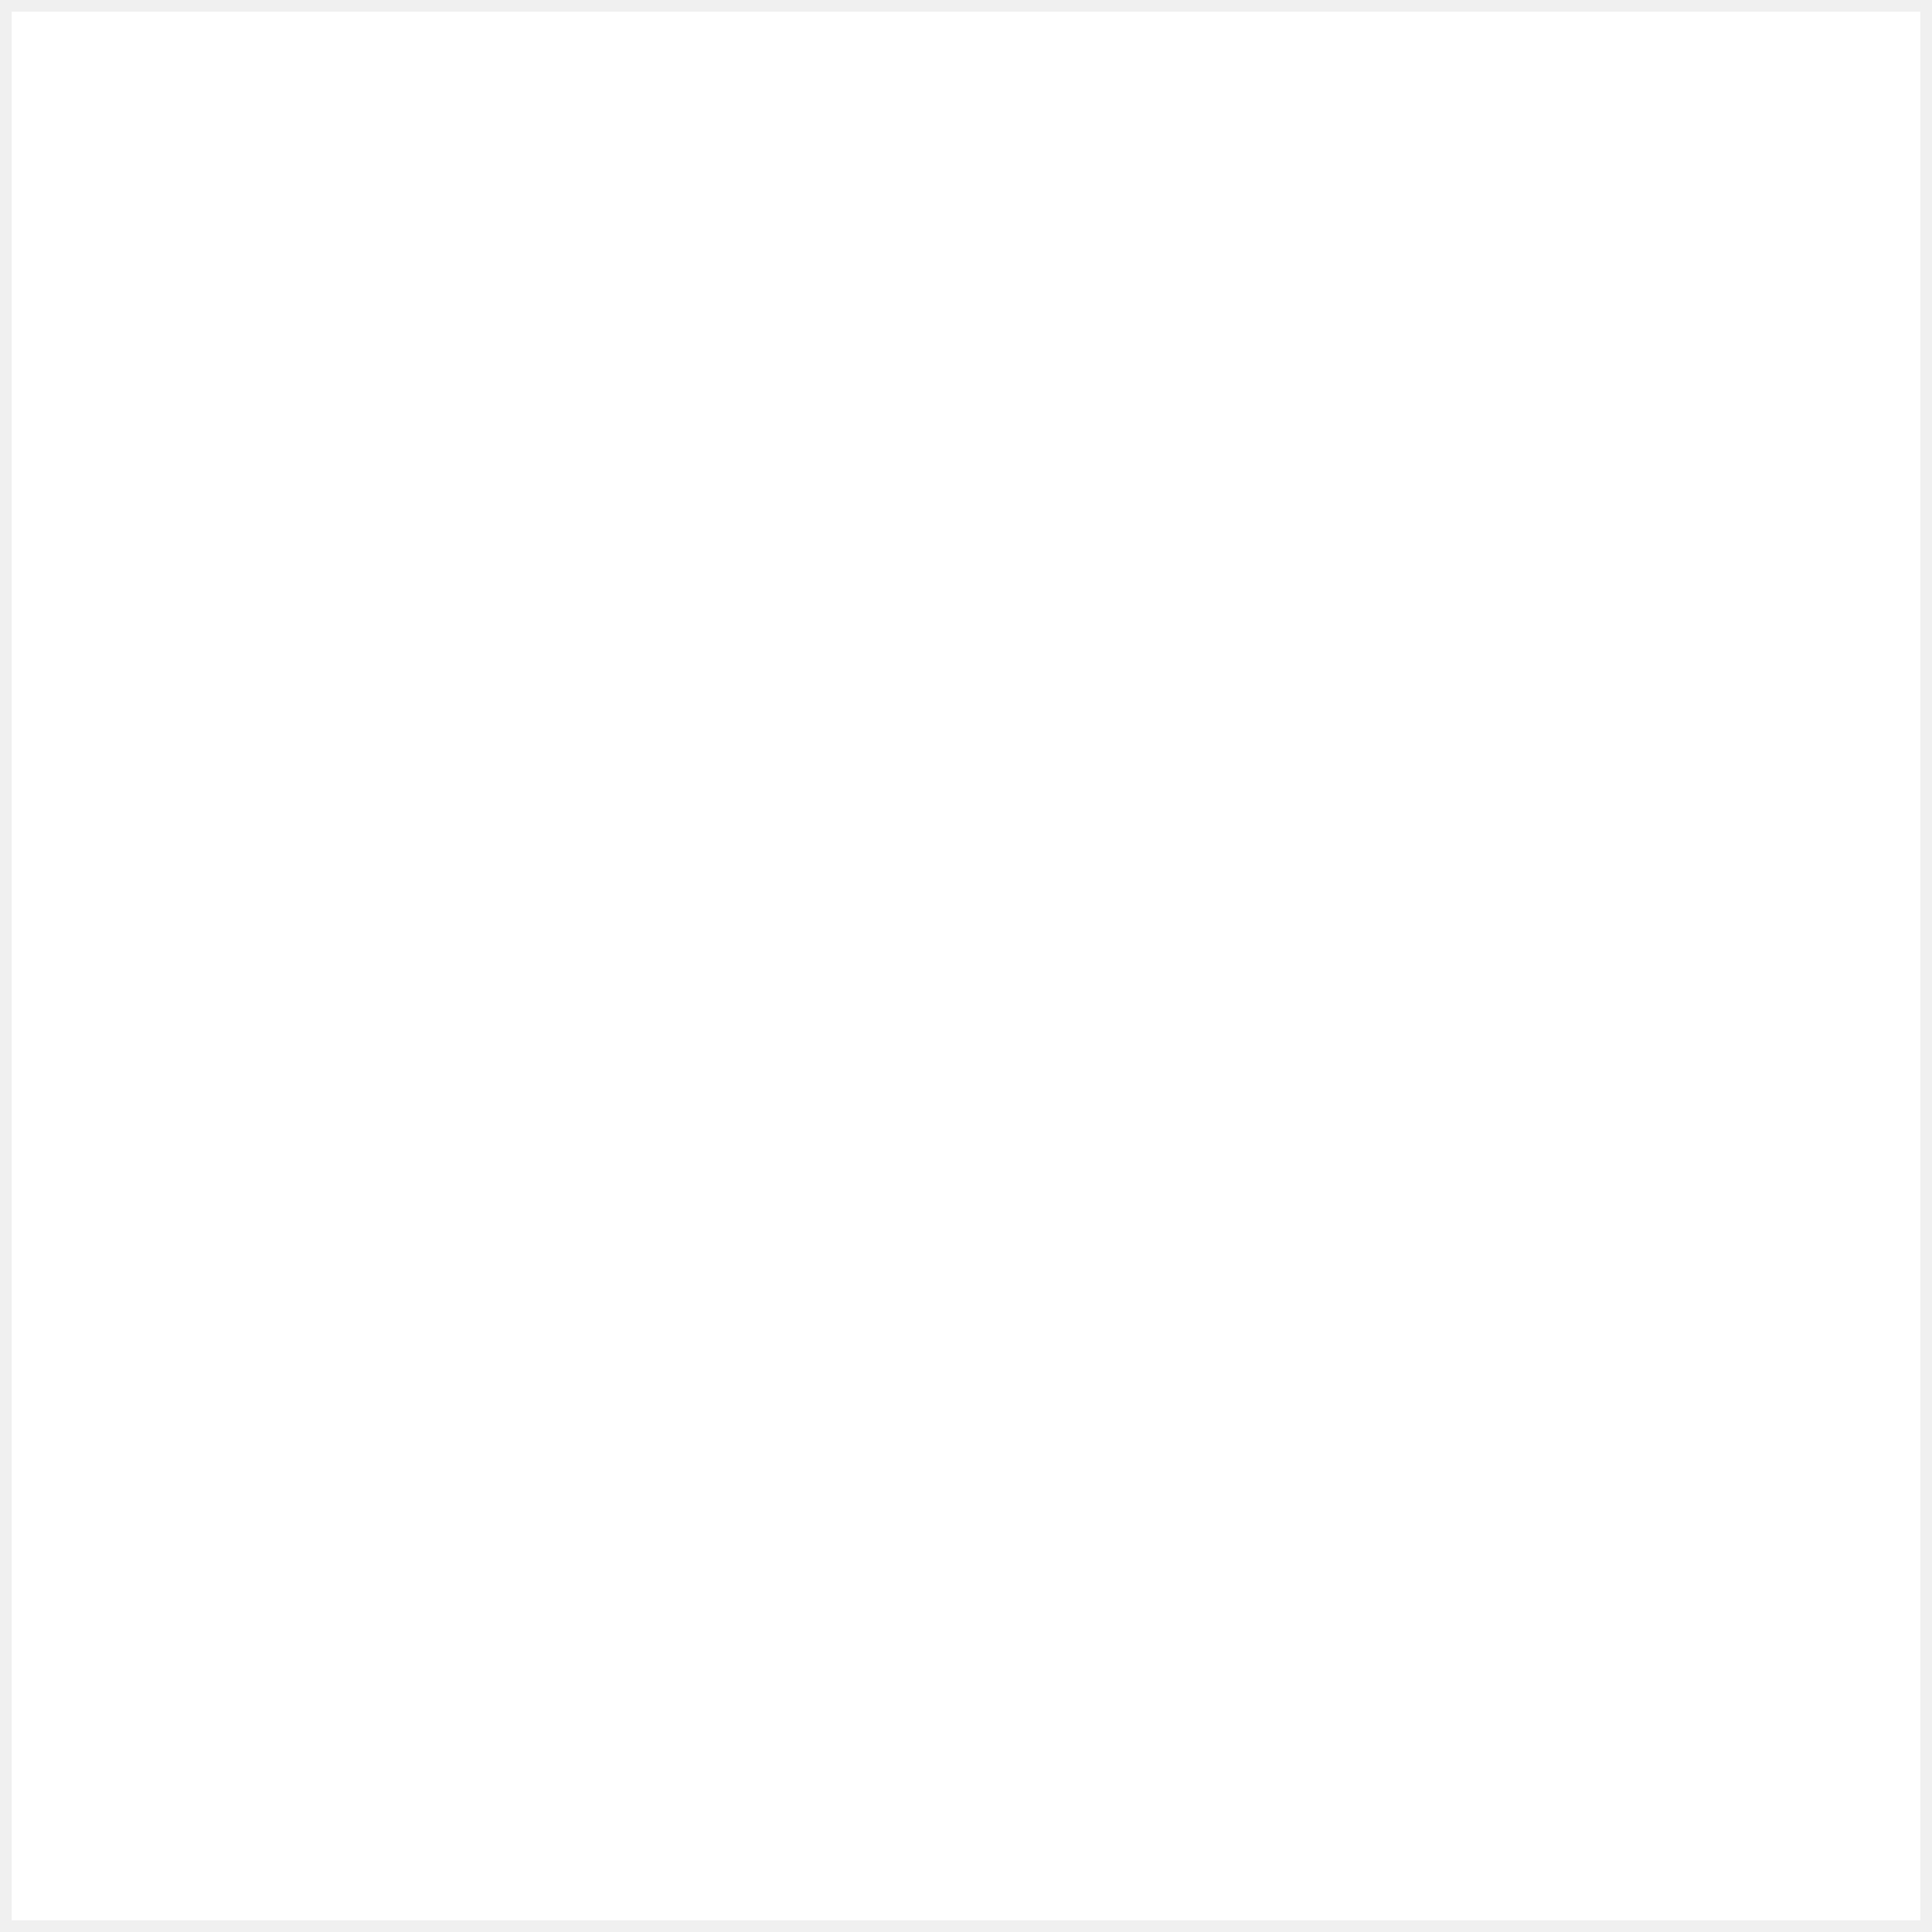
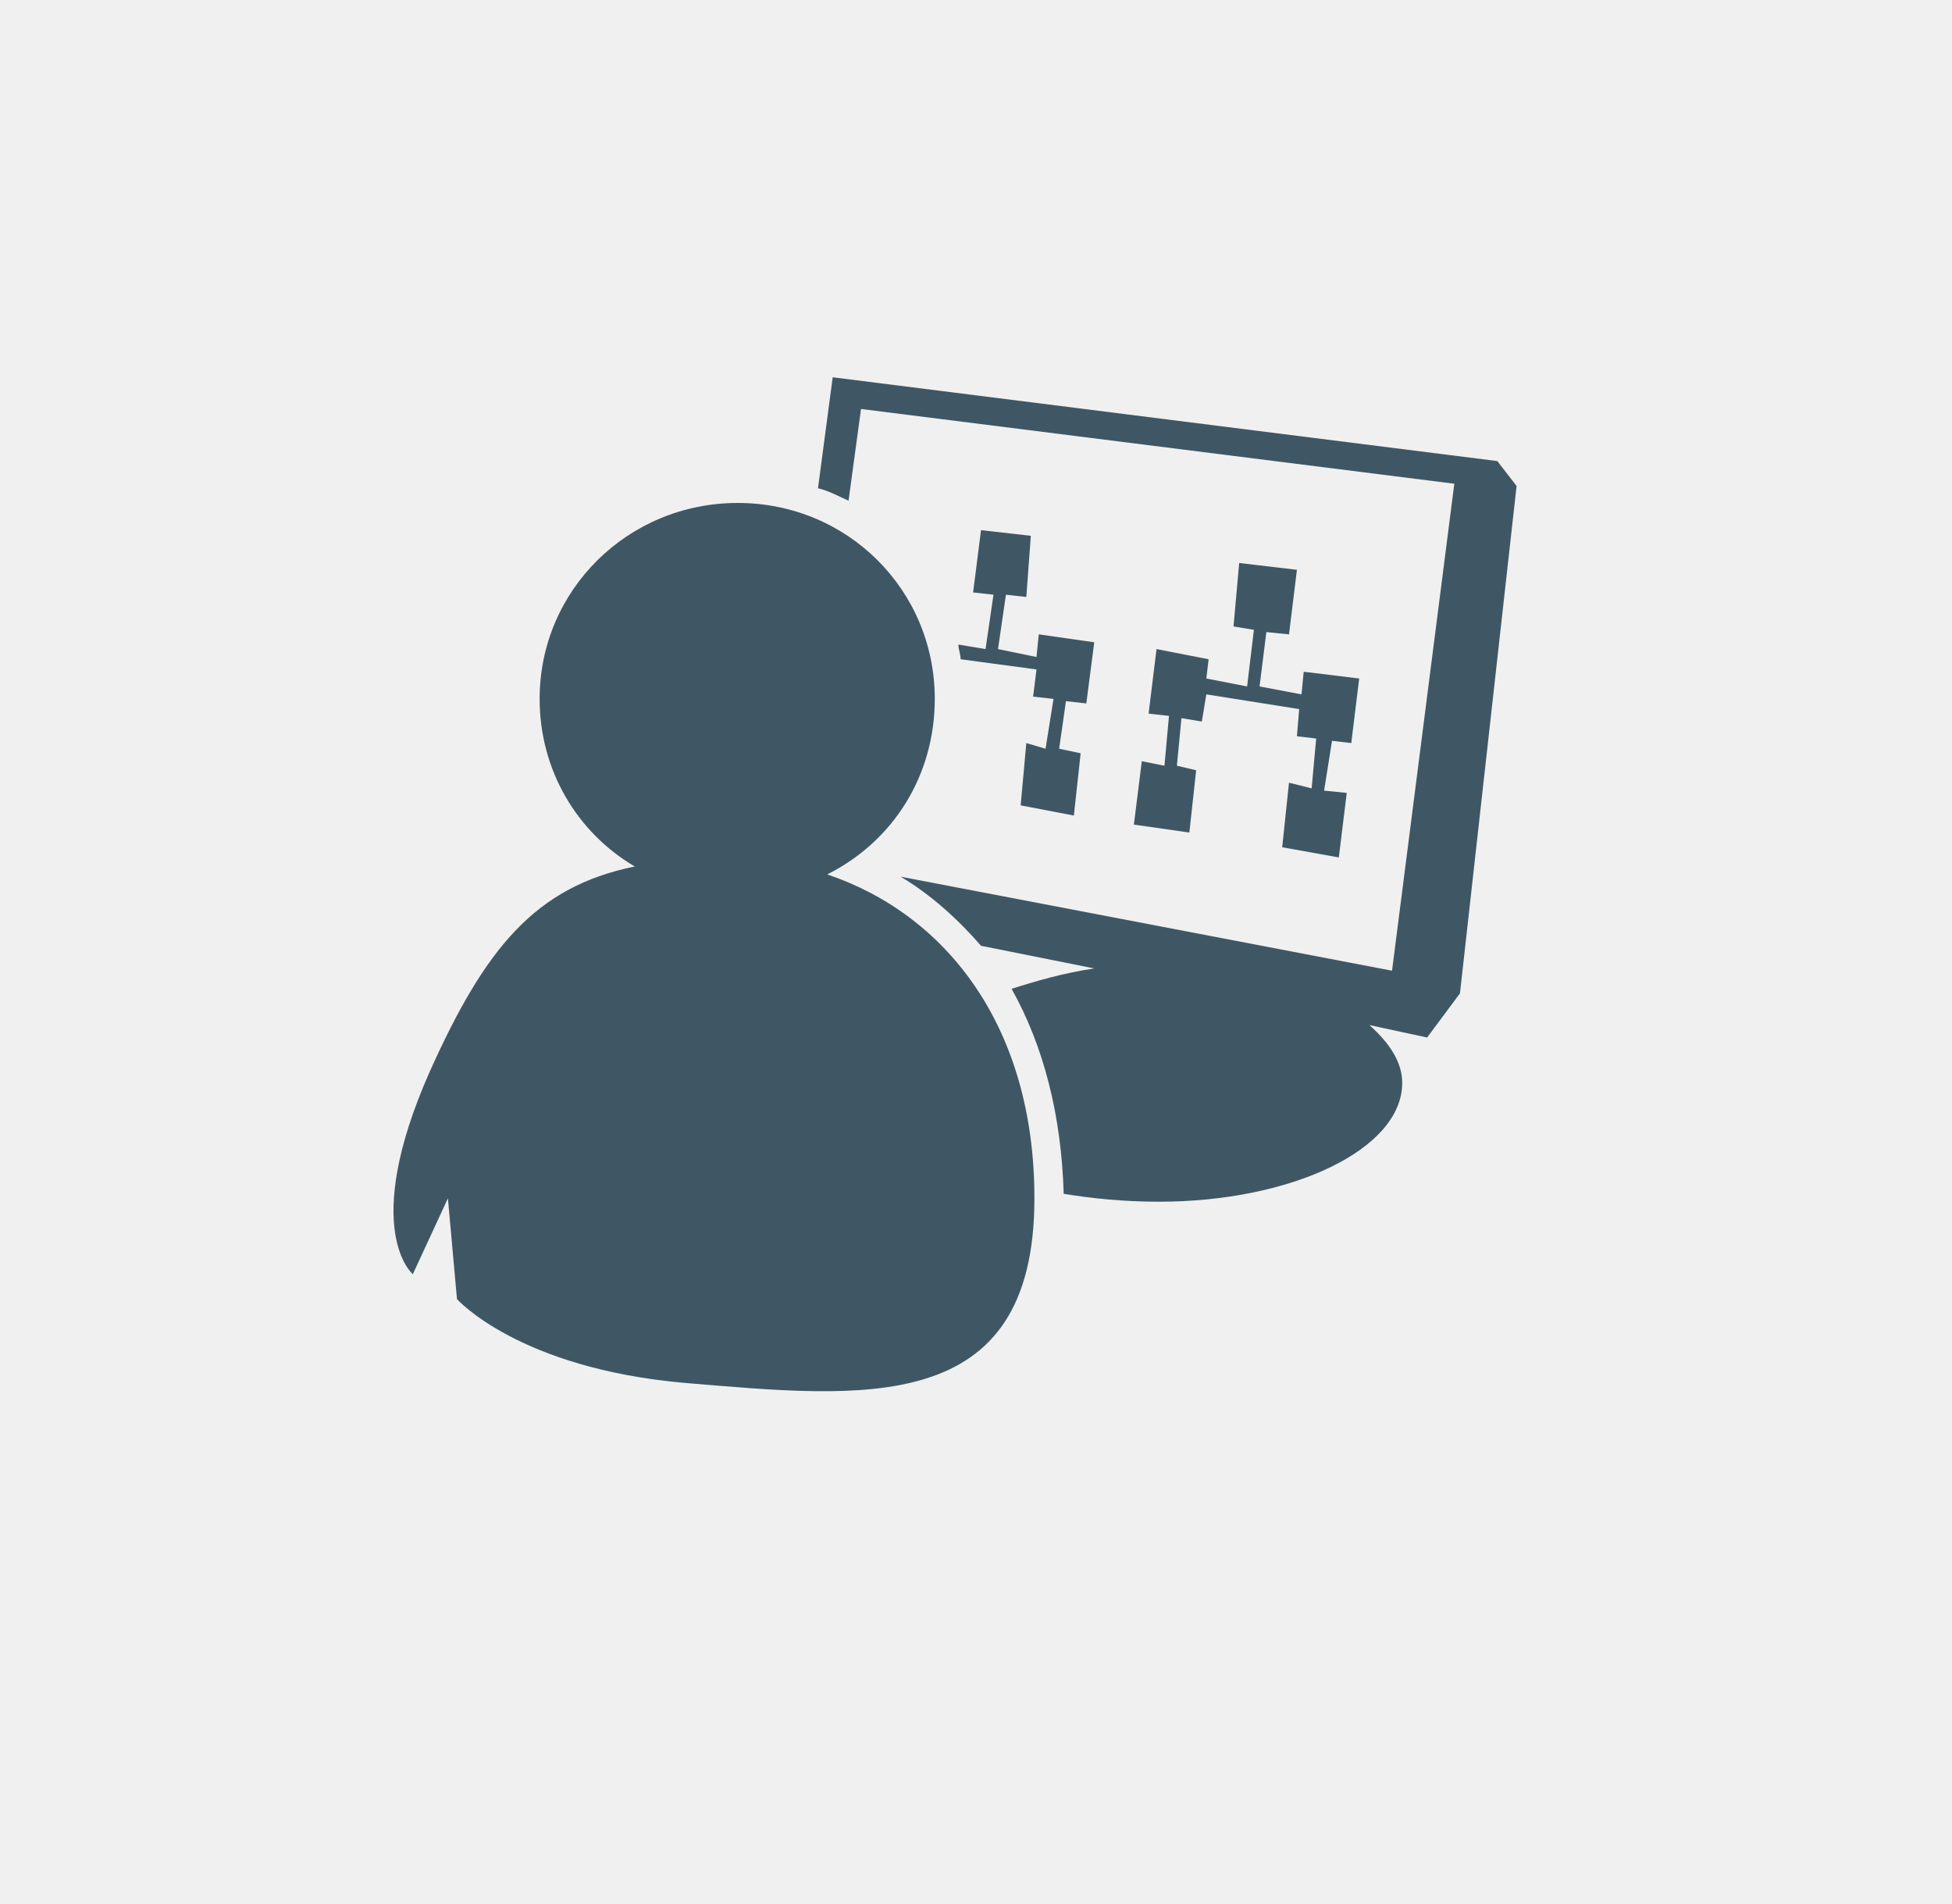
- <svg xmlns="http://www.w3.org/2000/svg" xmlns:ns1="http://schemas.microsoft.com/visio/2003/SVGExtensions/" width="0.857in" height="0.857in" viewBox="0 0 61.695 61.695" xml:space="preserve" color-interpolation-filters="sRGB" class="st2">
-   <ns1:documentProperties ns1:langID="3082" ns1:metric="true" ns1:viewMarkup="false" />
+ <svg xmlns="http://www.w3.org/2000/svg" xmlns:ns1="http://schemas.microsoft.com/visio/2003/SVGExtensions/" width="0.239in" height="0.233in" viewBox="0 0 17.24 16.765" xml:space="preserve" color-interpolation-filters="sRGB" class="st2">
+   <ns1:documentProperties ns1:langID="3082" />
  <style type="text/css">
	
- 		.st1 {fill:#ffffff;stroke:none;stroke-linecap:round;stroke-linejoin:round;stroke-width:0.75}
+ 		.st1 {fill:#3f5765;stroke:none;stroke-linecap:round;stroke-linejoin:round;stroke-width:0.75}
		.st2 {fill:none;fill-rule:evenodd;font-size:12px;overflow:visible;stroke-linecap:square;stroke-miterlimit:3}
	
	</style>
  <g ns1:mID="0" ns1:index="1" ns1:groupContext="foregroundPage">
    <ns1:pageProperties ns1:drawingScale="1" ns1:pageScale="1" ns1:drawingUnits="19" ns1:shadowOffsetX="9" ns1:shadowOffsetY="-9" />
-     <g id="group2-1" transform="translate(0.375,-0.375)" ns1:mID="2" ns1:groupContext="group">
-       <g id="group3-2" ns1:mID="3" ns1:groupContext="group">
-         <g id="shape4-3" ns1:mID="4" ns1:groupContext="shape">
-           <rect x="0" y="0.75" width="60.945" height="60.945" class="st1" />
-         </g>
+     <g id="group47-1" transform="translate(2.4422,-4.21875)" ns1:mID="47" ns1:groupContext="group">
+ 			</g>
+     <g id="group51-2" transform="translate(3.47596,-4.5)" ns1:mID="51" ns1:groupContext="group">
+       <g id="shape52-3" ns1:mID="52" ns1:groupContext="shape">
+         <path d="M3.83 12.2 C4.41 11.91 4.78 11.33 4.78 10.65 C4.78 9.69 4.01 8.92 3.04 8.92 C2.07 8.92 1.29 9.69 1.29 10.65         C1.29 11.28 1.62 11.83 2.13 12.13 C1.25 12.31 0.81 12.85 0.32 13.94 C-0.3 15.34 0.17 15.73 0.17 15.73         C0.48 15.06 0.48 15.06 0.48 15.06 C0.56 15.95 0.56 15.95 0.56 15.95 C0.56 15.95 1.1 16.56 2.57 16.69         C4.14 16.82 5.66 17 5.66 15.06 C5.66 13.53 4.87 12.55 3.83 12.2 Z" class="st1" />
+       </g>
+       <g id="shape53-5" ns1:mID="53" ns1:groupContext="shape" transform="translate(3.74843,-1.67976)">
+         <path d="M6 10.23 C0.13 9.49 0.13 9.49 0.13 9.49 C-0 10.47 0 10.47 0 10.47 C0.09 10.49 0.18 10.54 0.27 10.58 C0.38         9.77 0.38 9.77 0.38 9.77 C5.62 10.43 5.62 10.43 5.62 10.43 C5.07 14.73 5.07 14.73 5.07 14.73 C0.73 13.9         0.73 13.9 0.73 13.9 C1 14.06 1.24 14.28 1.44 14.51 C2.44 14.71 2.44 14.71 2.44 14.71 C2.17 14.75 1.93         14.82 1.71 14.89 C1.99 15.39 2.15 16 2.17 16.7 C2.41 16.74 2.7 16.77 3.01 16.77 C4.18 16.77 5.16 16.31         5.16 15.72 C5.16 15.54 5.05 15.37 4.87 15.21 C5.38 15.32 5.38 15.32 5.38 15.32 C5.67 14.93 5.67 14.93         5.67 14.93 C6.17 10.45 6.17 10.45 6.17 10.45 L6 10.23 ZM1.24 11.85 C1.24 11.89 1.26 11.94 1.26 11.98         C1.93 12.07 1.93 12.07 1.93 12.07 C1.9 12.31 1.9 12.31 1.9 12.31 C2.08 12.33 2.08 12.33 2.08 12.33 C2.01         12.77 2.01 12.77 2.01 12.77 C1.84 12.72 1.84 12.72 1.84 12.72 C1.79 13.27 1.79 13.27 1.79 13.27 C2.26         13.36 2.26 13.36 2.26 13.36 C2.32 12.81 2.32 12.81 2.32 12.81 C2.13 12.77 2.13 12.77 2.13 12.77 C2.19         12.35 2.19 12.35 2.19 12.35 C2.37 12.37 2.37 12.37 2.37 12.37 C2.44 11.83 2.44 11.83 2.44 11.83 C1.95         11.76 1.95 11.76 1.95 11.76 C1.93 11.96 1.93 11.96 1.93 11.96 C1.59 11.89 1.59 11.89 1.59 11.89 C1.66         11.41 1.66 11.41 1.66 11.41 C1.84 11.43 1.84 11.43 1.84 11.43 C1.88 10.89 1.88 10.89 1.88 10.89 C1.44         10.84 1.44 10.84 1.44 10.84 C1.37 11.39 1.37 11.39 1.37 11.39 C1.55 11.41 1.55 11.41 1.55 11.41 C1.48         11.89 1.48 11.89 1.48 11.89 L1.24 11.85 ZM2.86 12.88 C2.79 13.44 2.79 13.44 2.79 13.44 C3.28 13.51 3.28         13.51 3.28 13.51 C3.34 12.96 3.34 12.96 3.34 12.96 C3.17 12.92 3.17 12.92 3.17 12.92 C3.21 12.5 3.21         12.5 3.21 12.5 C3.39 12.53 3.39 12.53 3.39 12.53 C3.43 12.29 3.43 12.29 3.43 12.29 C4.25 12.42 4.25         12.42 4.25 12.42 C4.23 12.66 4.23 12.66 4.23 12.66 C4.4 12.68 4.4 12.68 4.4 12.68 C4.36 13.12 4.36 13.12         4.36 13.12 C4.16 13.07 4.16 13.07 4.16 13.07 C4.1 13.64 4.1 13.64 4.1 13.64 C4.6 13.73 4.6 13.73 4.6         13.73 C4.67 13.16 4.67 13.16 4.67 13.16 C4.47 13.14 4.47 13.14 4.47 13.14 C4.54 12.7 4.54 12.7 4.54         12.7 C4.71 12.72 4.71 12.72 4.71 12.72 C4.78 12.15 4.78 12.15 4.78 12.15 C4.29 12.09 4.29 12.09 4.29         12.09 C4.27 12.29 4.27 12.29 4.27 12.29 C3.9 12.22 3.9 12.22 3.9 12.22 C3.96 11.74 3.96 11.74 3.96 11.74         C4.16 11.76 4.16 11.76 4.16 11.76 C4.23 11.19 4.23 11.19 4.23 11.19 C3.72 11.13 3.72 11.13 3.72 11.13         C3.67 11.69 3.67 11.69 3.67 11.69 C3.85 11.72 3.85 11.72 3.85 11.72 C3.79 12.22 3.79 12.22 3.79 12.22         C3.43 12.15 3.43 12.15 3.43 12.15 C3.45 11.98 3.45 11.98 3.45 11.98 C2.99 11.89 2.99 11.89 2.99 11.89         C2.92 12.46 2.92 12.46 2.92 12.46 C3.1 12.48 3.1 12.48 3.1 12.48 C3.06 12.92 3.06 12.92 3.06 12.92 L2.86         12.88 Z" class="st1" />
      </g>
    </g>
  </g>
</svg>
